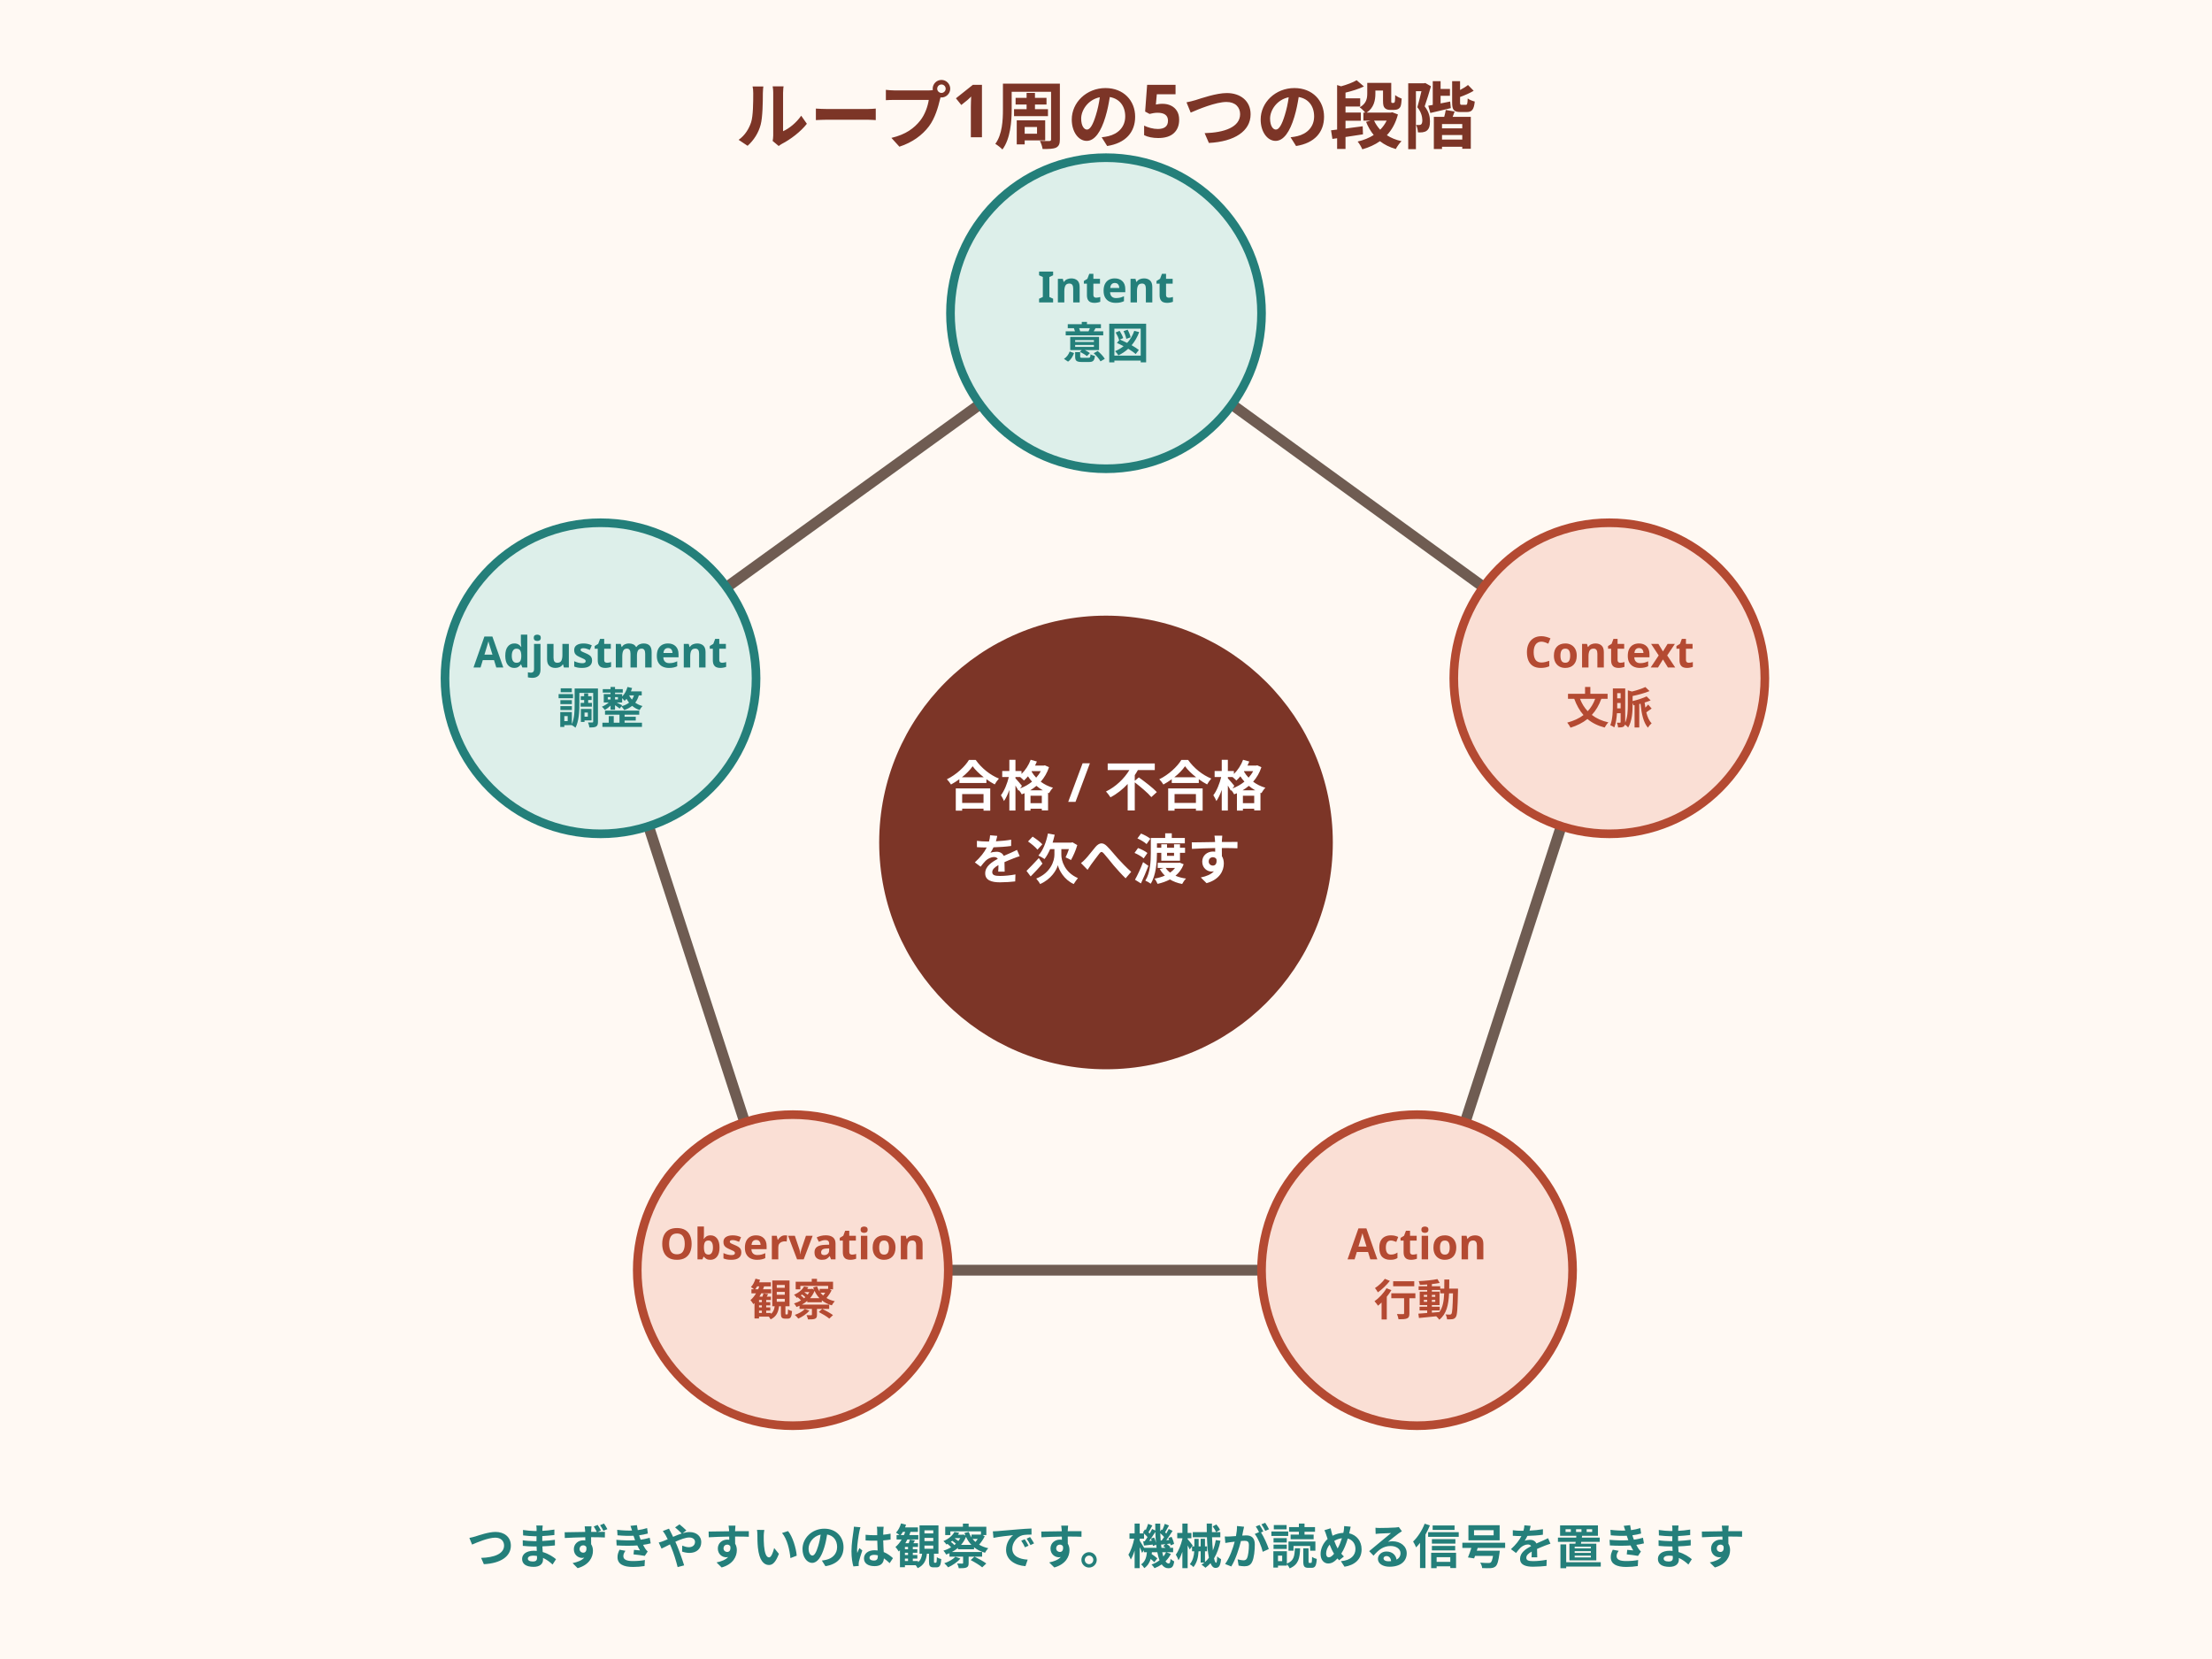
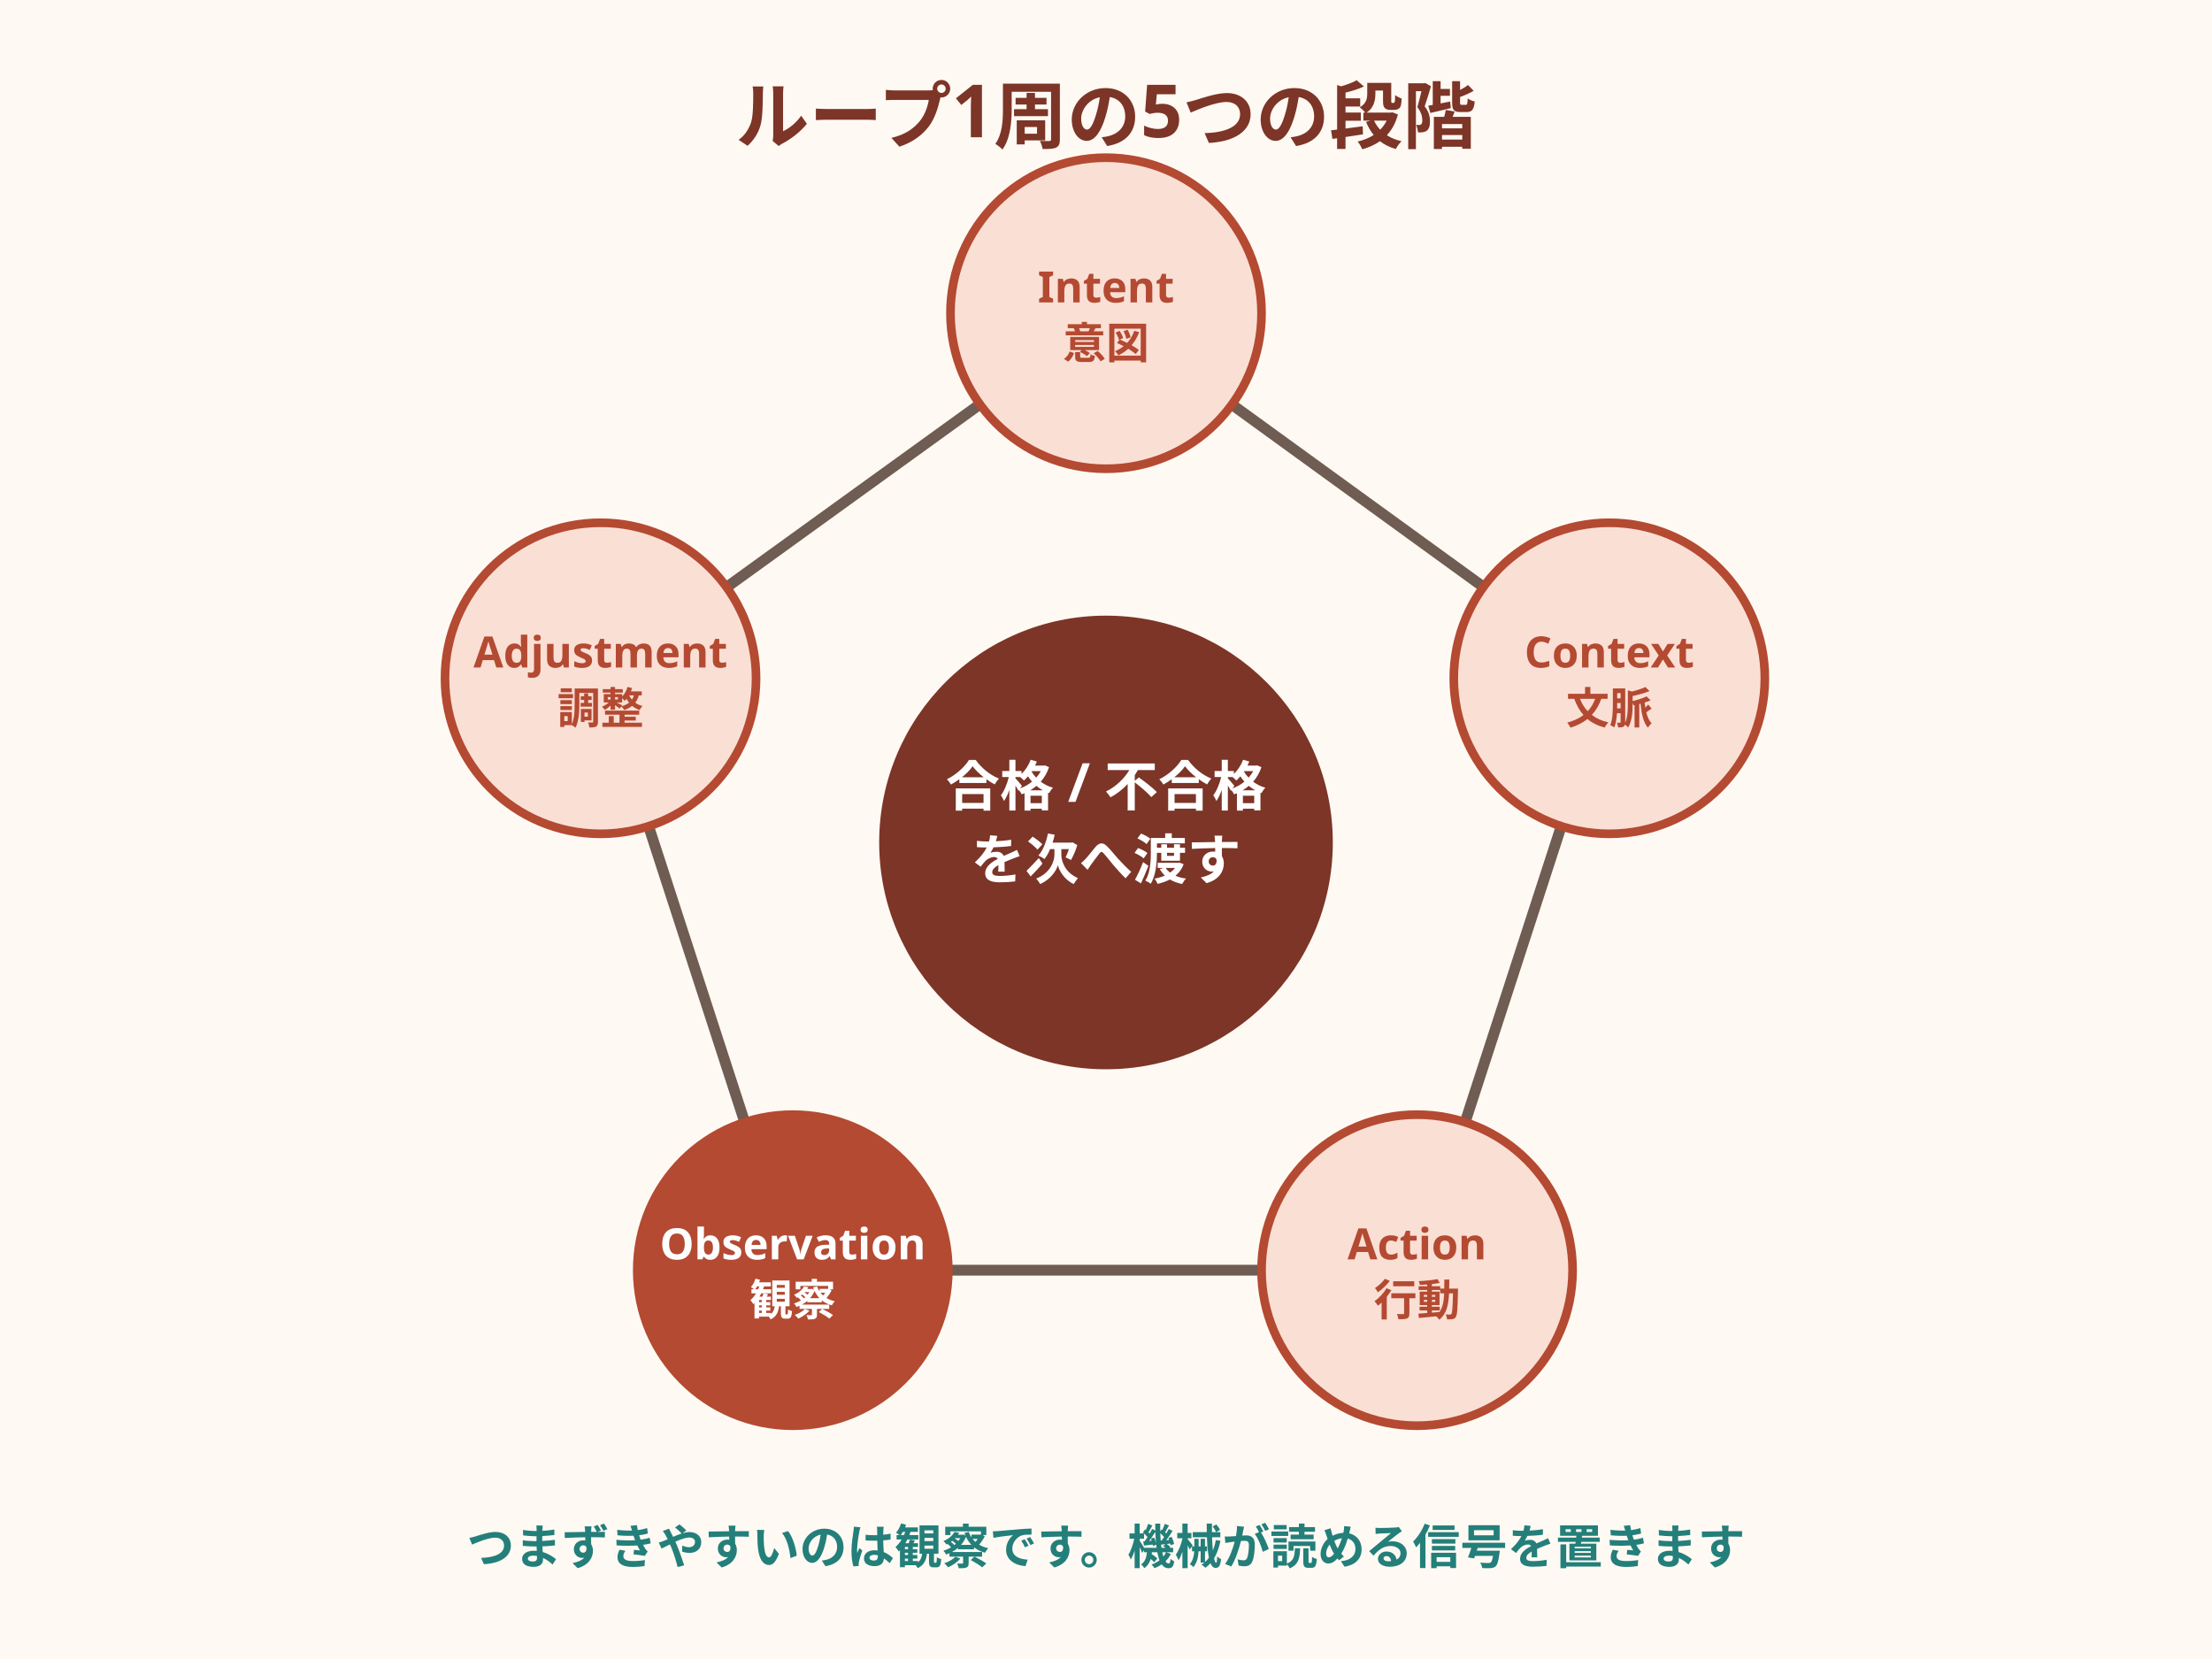
<svg xmlns="http://www.w3.org/2000/svg" width="1024" height="768" viewBox="0 0 1024 768">
  <defs>
    <marker id="arrow" viewBox="0 0 10 10" refX="9" refY="5" markerWidth="9" markerHeight="9" orient="auto-start-reverse">
      <path d="M 0 0 L 10 5 L 0 10 z" fill="context-stroke" />
    </marker>
  </defs>
  <rect width="1024" height="768" fill="#FFF9F3" />
  <text x="512" y="66" text-anchor="middle" font-family="Hiragino Sans, Yu Gothic, sans-serif" font-size="34" font-weight="800" fill="#7C3527">ループ1周の5つの段階</text>
  <line x1="512" y1="145" x2="745" y2="314" stroke="#6F5C52" stroke-width="5" stroke-linecap="round" marker-end="url(#arrow)" />
  <line x1="745" y1="314" x2="656" y2="588" stroke="#6F5C52" stroke-width="5" stroke-linecap="round" marker-end="url(#arrow)" />
  <line x1="656" y1="588" x2="367" y2="588" stroke="#6F5C52" stroke-width="5" stroke-linecap="round" marker-end="url(#arrow)" />
  <line x1="367" y1="588" x2="278" y2="314" stroke="#6F5C52" stroke-width="5" stroke-linecap="round" marker-end="url(#arrow)" />
  <line x1="278" y1="314" x2="512" y2="145" stroke="#6F5C52" stroke-width="5" stroke-linecap="round" marker-end="url(#arrow)" />
-   <circle cx="512" cy="145" r="72" fill="#DDEFEA" stroke="#247F7A" stroke-width="4" />
-   <text x="512" y="140" text-anchor="middle" font-family="Hiragino Sans, Yu Gothic, sans-serif" font-size="20" font-weight="800" fill="#247F7A">Intent</text>
-   <text x="512" y="166" text-anchor="middle" font-family="Hiragino Sans, Yu Gothic, sans-serif" font-size="20" font-weight="800" fill="#247F7A">意図</text>
+   <circle cx="512" cy="145" r="72" fill="#FADFD5" stroke="#B44A32" stroke-width="4" />
+   <text x="512" y="140" text-anchor="middle" font-family="Hiragino Sans, Yu Gothic, sans-serif" font-size="20" font-weight="800" fill="#B44A32">Intent</text>
+   <text x="512" y="166" text-anchor="middle" font-family="Hiragino Sans, Yu Gothic, sans-serif" font-size="20" font-weight="800" fill="#B44A32">意図</text>
  <circle cx="745" cy="314" r="72" fill="#FADFD5" stroke="#B44A32" stroke-width="4" />
  <text x="745" y="309" text-anchor="middle" font-family="Hiragino Sans, Yu Gothic, sans-serif" font-size="20" font-weight="800" fill="#B44A32">Context</text>
  <text x="745" y="335" text-anchor="middle" font-family="Hiragino Sans, Yu Gothic, sans-serif" font-size="20" font-weight="800" fill="#B44A32">文脈</text>
  <circle cx="656" cy="588" r="72" fill="#FADFD5" stroke="#B44A32" stroke-width="4" />
  <text x="656" y="583" text-anchor="middle" font-family="Hiragino Sans, Yu Gothic, sans-serif" font-size="20" font-weight="800" fill="#B44A32">Action</text>
  <text x="656" y="609" text-anchor="middle" font-family="Hiragino Sans, Yu Gothic, sans-serif" font-size="20" font-weight="800" fill="#B44A32">行動</text>
-   <circle cx="367" cy="588" r="72" fill="#FADFD5" stroke="#B44A32" stroke-width="4" />
-   <text x="367" y="583" text-anchor="middle" font-family="Hiragino Sans, Yu Gothic, sans-serif" font-size="20" font-weight="800" fill="#B44A32">Observation</text>
-   <text x="367" y="609" text-anchor="middle" font-family="Hiragino Sans, Yu Gothic, sans-serif" font-size="20" font-weight="800" fill="#B44A32">観察</text>
-   <circle cx="278" cy="314" r="72" fill="#DDEFEA" stroke="#247F7A" stroke-width="4" />
-   <text x="278" y="309" text-anchor="middle" font-family="Hiragino Sans, Yu Gothic, sans-serif" font-size="20" font-weight="800" fill="#247F7A">Adjustment</text>
-   <text x="278" y="335" text-anchor="middle" font-family="Hiragino Sans, Yu Gothic, sans-serif" font-size="20" font-weight="800" fill="#247F7A">調整</text>
+   <circle cx="367" cy="588" r="72" fill="#B44A32" stroke="#B44A32" stroke-width="4" />
+   <text x="367" y="583" text-anchor="middle" font-family="Hiragino Sans, Yu Gothic, sans-serif" font-size="20" font-weight="800" fill="#FFFFFF">Observation</text>
+   <text x="367" y="609" text-anchor="middle" font-family="Hiragino Sans, Yu Gothic, sans-serif" font-size="20" font-weight="800" fill="#FFFFFF">観察</text>
+   <circle cx="278" cy="314" r="72" fill="#FADFD5" stroke="#B44A32" stroke-width="4" />
+   <text x="278" y="309" text-anchor="middle" font-family="Hiragino Sans, Yu Gothic, sans-serif" font-size="20" font-weight="800" fill="#B44A32">Adjustment</text>
+   <text x="278" y="335" text-anchor="middle" font-family="Hiragino Sans, Yu Gothic, sans-serif" font-size="20" font-weight="800" fill="#B44A32">調整</text>
  <circle cx="512" cy="390" r="105" fill="#7C3527" stroke="none" stroke-width="0" />
  <text x="512" y="373" text-anchor="middle" font-family="Hiragino Sans, Yu Gothic, sans-serif" font-size="25" font-weight="800" fill="#FFFFFF">合格 / 不合格</text>
  <text x="512" y="407" text-anchor="middle" font-family="Hiragino Sans, Yu Gothic, sans-serif" font-size="25" font-weight="800" fill="#FFFFFF">を次へ渡す</text>
  <text x="512" y="724" text-anchor="middle" font-family="Hiragino Sans, Yu Gothic, sans-serif" font-size="22" font-weight="800" fill="#247F7A">つまずきやすいのは観察です。機械が読める信号を置きます</text>
</svg>
